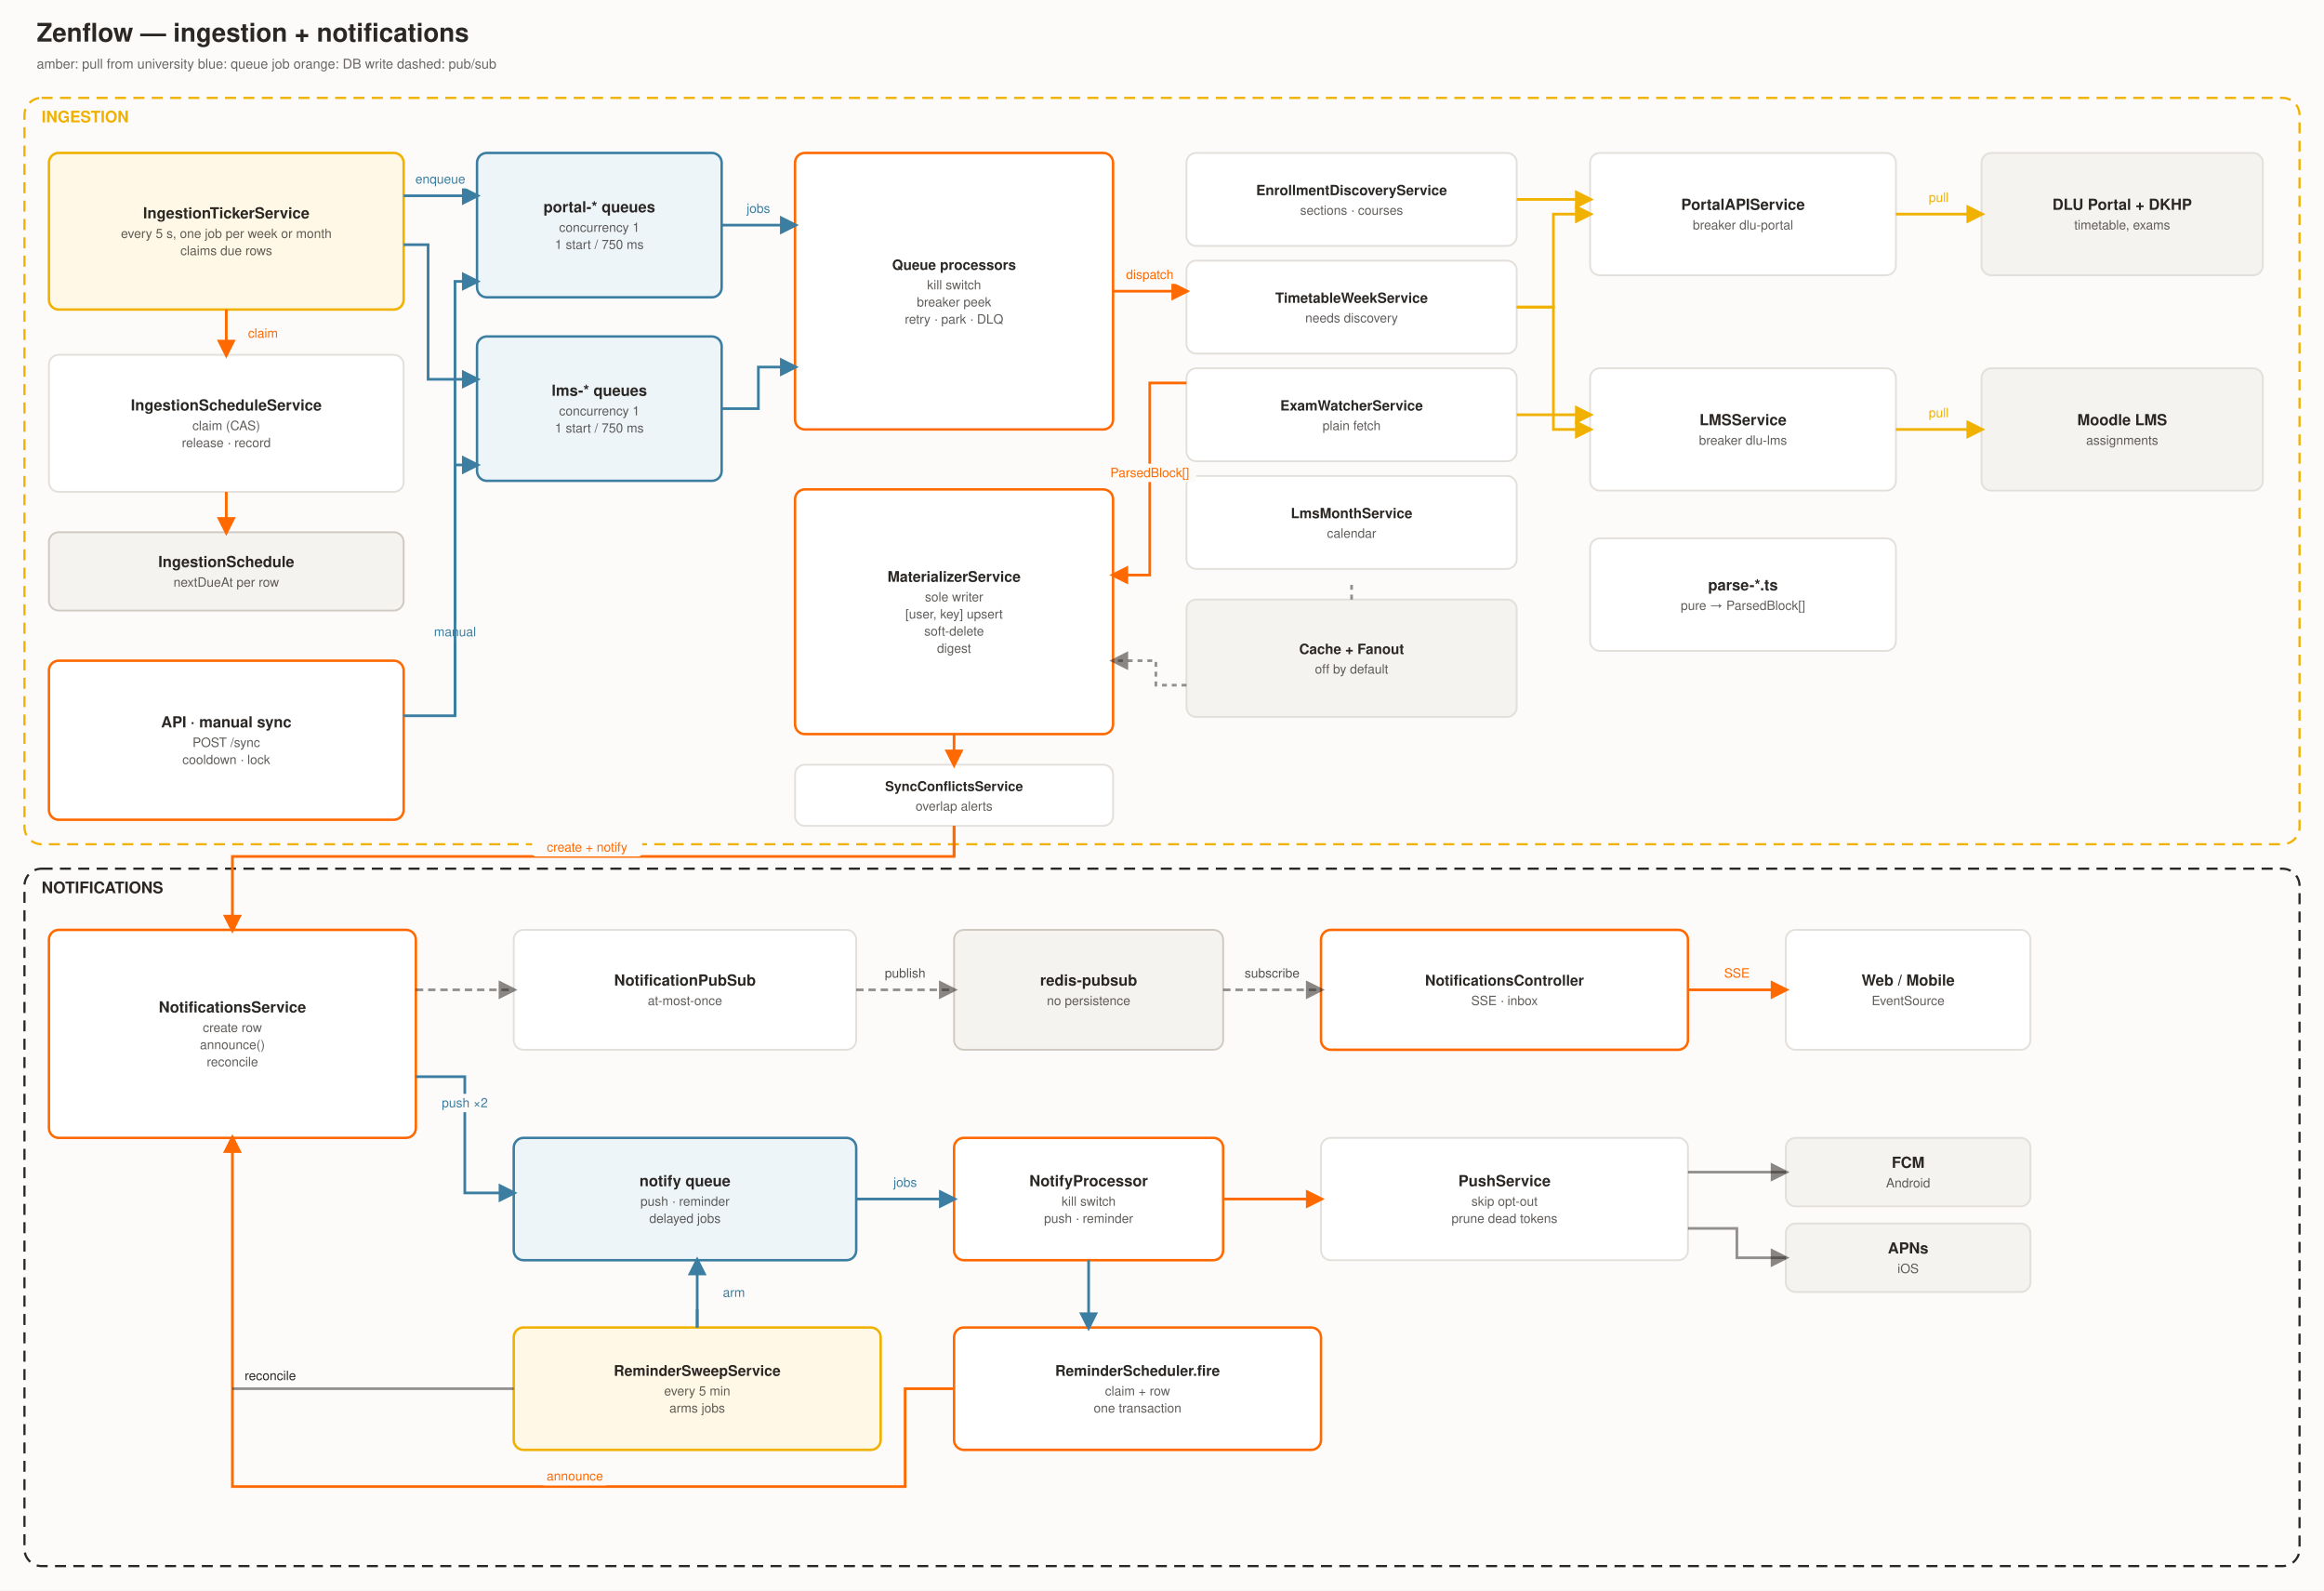
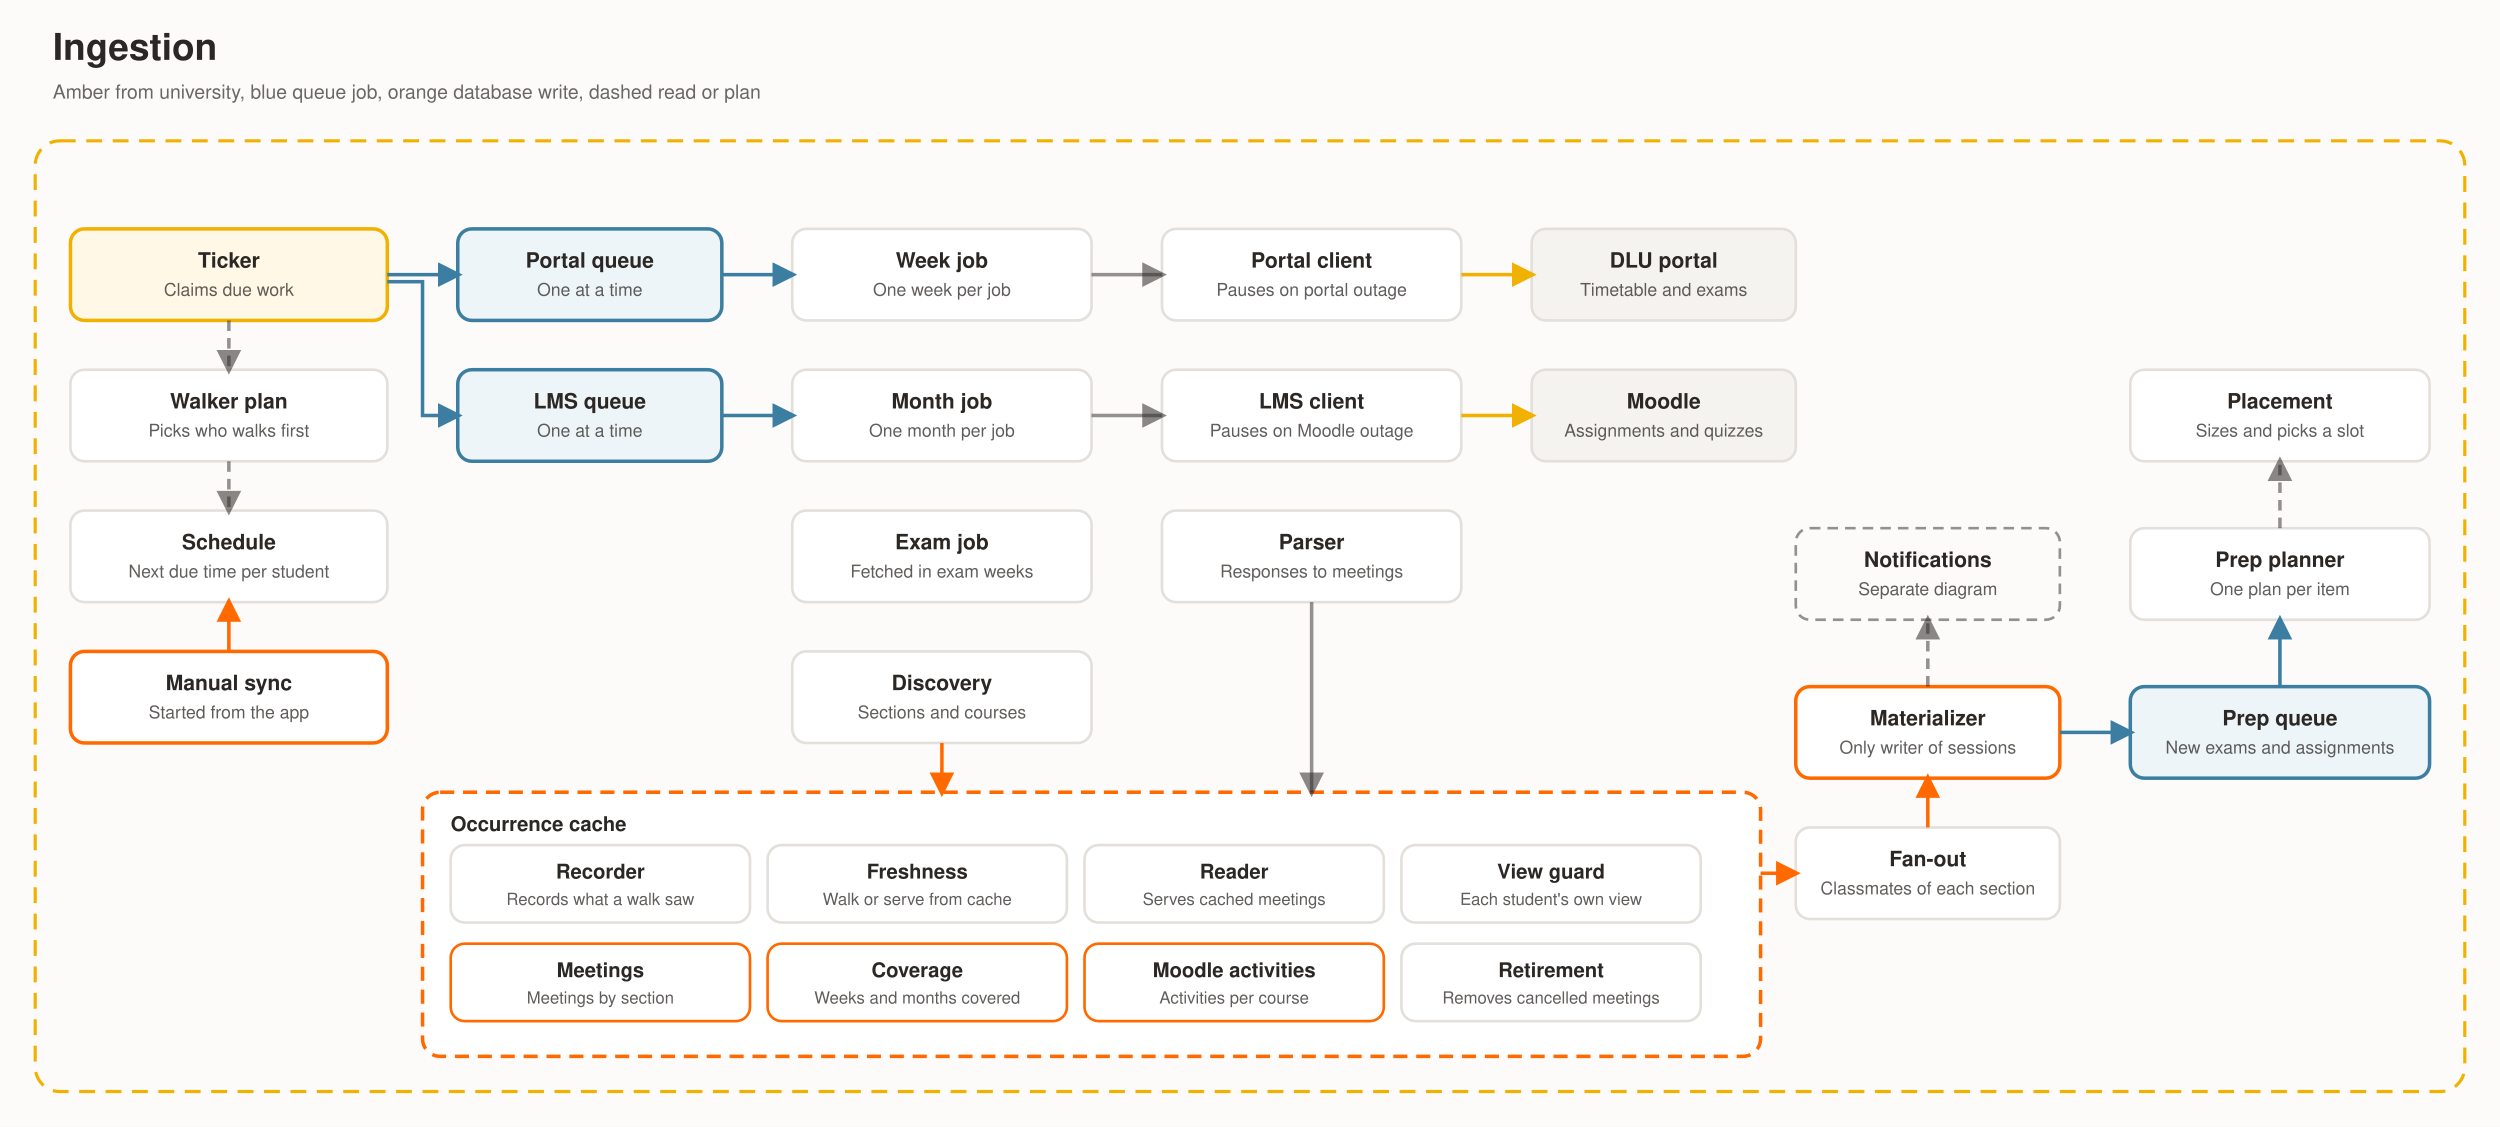
- <svg xmlns="http://www.w3.org/2000/svg" viewBox="0 0 1900 1300" font-family="Helvetica, Arial, sans-serif" role="img" aria-label="Zenflow ingestion and notifications component diagram: rolling ticker, fetch queues, fetch workers, watchers, materializer, notification rows, SSE pub/sub and push delivery">
+ <svg xmlns="http://www.w3.org/2000/svg" viewBox="0 0 1420 640" font-family="Helvetica, Arial, sans-serif" role="img" aria-label="Ingestion component diagram">
  <defs>
    <marker id="aO" viewBox="0 0 10 10" refX="8" refY="5" markerWidth="7" markerHeight="7" orient="auto-start-reverse">
      <path d="M0,0 L10,5 L0,10 z" fill="#FF6900" />
    </marker>
    <marker id="aA" viewBox="0 0 10 10" refX="8" refY="5" markerWidth="7" markerHeight="7" orient="auto-start-reverse">
      <path d="M0,0 L10,5 L0,10 z" fill="#F0B100" />
    </marker>
    <marker id="aB" viewBox="0 0 10 10" refX="8" refY="5" markerWidth="7" markerHeight="7" orient="auto-start-reverse">
      <path d="M0,0 L10,5 L0,10 z" fill="#3B7EA1" />
    </marker>
    <marker id="aN" viewBox="0 0 10 10" refX="8" refY="5" markerWidth="7" markerHeight="7" orient="auto-start-reverse">
      <path d="M0,0 L10,5 L0,10 z" fill="#2B2724" fill-opacity="0.55" />
    </marker>
-     <marker id="aR" viewBox="0 0 10 10" refX="8" refY="5" markerWidth="7" markerHeight="7" orient="auto-start-reverse">
-       <path d="M0,0 L10,5 L0,10 z" fill="#C2410C" />
-     </marker>
  </defs>
-   <rect width="1900" height="1300" fill="#FCFBFA" />
-   <text x="30" y="34" text-anchor="start" font-size="21" font-weight="700" fill="#2B2724">Zenflow — ingestion + notifications</text>
-   <text x="30" y="56" text-anchor="start" font-size="11" font-weight="400" fill="#2B2724" opacity="0.7">amber: pull from university   blue: queue job   orange: DB write   dashed: pub/sub</text>
-   <rect x="20" y="80" width="1860" height="610" rx="14" fill="none" stroke="#F0B100" stroke-width="1.8" stroke-dasharray="9 6" />
-   <rect x="28" y="87" width="78.6" height="18" fill="#FCFBFA" />
-   <text x="34" y="100" text-anchor="start" font-size="13" font-weight="700" fill="#F0B100">INGESTION</text>
-   <rect x="40" y="125" width="290" height="128" rx="8" fill="#FFF8E6" stroke="#F0B100" stroke-width="2" />
-   <text x="185" y="178.5" text-anchor="middle" font-size="12.5" font-weight="700" fill="#2B2724">IngestionTickerService</text>
-   <text x="185" y="194.5" text-anchor="middle" font-size="10.5" font-weight="400" fill="#2B2724" opacity="0.75">every 5 s, one job per week or month</text>
-   <text x="185" y="208.5" text-anchor="middle" font-size="10.5" font-weight="400" fill="#2B2724" opacity="0.75">claims due rows</text>
-   <rect x="40" y="290" width="290" height="112" rx="8" fill="#FFFFFF" stroke="#E3DFDA" stroke-width="1.5" />
-   <text x="185" y="335.5" text-anchor="middle" font-size="12.5" font-weight="700" fill="#2B2724">IngestionScheduleService</text>
-   <text x="185" y="351.5" text-anchor="middle" font-size="10.5" font-weight="400" fill="#2B2724" opacity="0.75">claim (CAS)</text>
-   <text x="185" y="365.5" text-anchor="middle" font-size="10.5" font-weight="400" fill="#2B2724" opacity="0.75">release · record</text>
-   <rect x="40" y="435" width="290" height="64" rx="8" fill="#F5F3F0" stroke="#CFC9C2" stroke-width="1.5" />
-   <text x="185" y="463.5" text-anchor="middle" font-size="12.5" font-weight="700" fill="#2B2724">IngestionSchedule</text>
-   <text x="185" y="479.5" text-anchor="middle" font-size="10.5" font-weight="400" fill="#2B2724" opacity="0.75">nextDueAt per row</text>
-   <rect x="40" y="540" width="290" height="130" rx="8" fill="#FFFFFF" stroke="#FF6900" stroke-width="2" />
-   <text x="185" y="594.5" text-anchor="middle" font-size="12.5" font-weight="700" fill="#2B2724">API · manual sync</text>
-   <text x="185" y="610.5" text-anchor="middle" font-size="10.5" font-weight="400" fill="#2B2724" opacity="0.75">POST /sync</text>
-   <text x="185" y="624.5" text-anchor="middle" font-size="10.5" font-weight="400" fill="#2B2724" opacity="0.75">cooldown · lock</text>
-   <path d="M185,253 L185,290" fill="none" stroke="#FF6900" stroke-width="2.2" marker-end="url(#aO)" />
-   <rect x="194" y="265" width="42" height="15" rx="3" fill="#FCFBFA" />
-   <text x="215" y="276" text-anchor="middle" font-size="10.5" font-weight="400" fill="#FF6900">claim</text>
-   <path d="M185,402 L185,435" fill="none" stroke="#FF6900" stroke-width="2.2" marker-end="url(#aO)" />
-   <rect x="390" y="125" width="200" height="118" rx="8" fill="#EEF5F9" stroke="#3B7EA1" stroke-width="2" />
-   <text x="490" y="173.5" text-anchor="middle" font-size="12.5" font-weight="700" fill="#2B2724">portal-* queues</text>
-   <text x="490" y="189.5" text-anchor="middle" font-size="10.5" font-weight="400" fill="#2B2724" opacity="0.75">concurrency 1</text>
-   <text x="490" y="203.5" text-anchor="middle" font-size="10.5" font-weight="400" fill="#2B2724" opacity="0.75">1 start / 750 ms</text>
-   <rect x="390" y="275" width="200" height="118" rx="8" fill="#EEF5F9" stroke="#3B7EA1" stroke-width="2" />
-   <text x="490" y="323.5" text-anchor="middle" font-size="12.5" font-weight="700" fill="#2B2724">lms-* queues</text>
-   <text x="490" y="339.5" text-anchor="middle" font-size="10.5" font-weight="400" fill="#2B2724" opacity="0.75">concurrency 1</text>
-   <text x="490" y="353.5" text-anchor="middle" font-size="10.5" font-weight="400" fill="#2B2724" opacity="0.75">1 start / 750 ms</text>
-   <path d="M330,160 L390,160" fill="none" stroke="#3B7EA1" stroke-width="2.2" marker-end="url(#aB)" />
-   <rect x="334" y="139" width="52" height="15" rx="3" fill="#FCFBFA" />
-   <text x="360" y="150" text-anchor="middle" font-size="10.5" font-weight="400" fill="#3B7EA1">enqueue</text>
-   <path d="M330,200 L350,200 L350,310 L390,310" fill="none" stroke="#3B7EA1" stroke-width="2.2" marker-end="url(#aB)" />
-   <path d="M330,585 L372,585 L372,230 L390,230" fill="none" stroke="#3B7EA1" stroke-width="2.2" marker-end="url(#aB)" />
-   <rect x="347" y="509" width="50" height="15" rx="3" fill="#FCFBFA" />
-   <text x="372" y="520" text-anchor="middle" font-size="10.5" font-weight="400" fill="#3B7EA1">manual</text>
-   <path d="M372,585 L372,380 L390,380" fill="none" stroke="#3B7EA1" stroke-width="2.2" marker-end="url(#aB)" />
-   <rect x="650" y="125" width="260" height="226" rx="8" fill="#FFFFFF" stroke="#FF6900" stroke-width="2" />
-   <text x="780" y="220.5" text-anchor="middle" font-size="11.5" font-weight="700" fill="#2B2724">Queue processors</text>
-   <text x="780" y="236.5" text-anchor="middle" font-size="10.5" font-weight="400" fill="#2B2724" opacity="0.75">kill switch</text>
-   <text x="780" y="250.5" text-anchor="middle" font-size="10.5" font-weight="400" fill="#2B2724" opacity="0.75">breaker peek</text>
-   <text x="780" y="264.5" text-anchor="middle" font-size="10.5" font-weight="400" fill="#2B2724" opacity="0.75">retry · park · DLQ</text>
-   <path d="M590,184 L650,184" fill="none" stroke="#3B7EA1" stroke-width="2.2" marker-end="url(#aB)" />
-   <rect x="602" y="163" width="36" height="15" rx="3" fill="#FCFBFA" />
-   <text x="620" y="174" text-anchor="middle" font-size="10.5" font-weight="400" fill="#3B7EA1">jobs</text>
-   <path d="M590,334 L620,334 L620,300 L650,300" fill="none" stroke="#3B7EA1" stroke-width="2.2" marker-end="url(#aB)" />
-   <rect x="970" y="125" width="270" height="76" rx="8" fill="#FFFFFF" stroke="#E3DFDA" stroke-width="1.5" />
-   <text x="1105" y="159.5" text-anchor="middle" font-size="11.5" font-weight="700" fill="#2B2724">EnrollmentDiscoveryService</text>
-   <text x="1105" y="175.5" text-anchor="middle" font-size="10.5" font-weight="400" fill="#2B2724" opacity="0.75">sections · courses</text>
-   <rect x="970" y="213" width="270" height="76" rx="8" fill="#FFFFFF" stroke="#E3DFDA" stroke-width="1.5" />
-   <text x="1105" y="247.5" text-anchor="middle" font-size="11.5" font-weight="700" fill="#2B2724">TimetableWeekService</text>
-   <text x="1105" y="263.5" text-anchor="middle" font-size="10.5" font-weight="400" fill="#2B2724" opacity="0.75">needs discovery</text>
-   <rect x="970" y="301" width="270" height="76" rx="8" fill="#FFFFFF" stroke="#E3DFDA" stroke-width="1.5" />
-   <text x="1105" y="335.5" text-anchor="middle" font-size="11.5" font-weight="700" fill="#2B2724">ExamWatcherService</text>
-   <text x="1105" y="351.5" text-anchor="middle" font-size="10.5" font-weight="400" fill="#2B2724" opacity="0.75">plain fetch</text>
-   <rect x="970" y="389" width="270" height="76" rx="8" fill="#FFFFFF" stroke="#E3DFDA" stroke-width="1.5" />
-   <text x="1105" y="423.5" text-anchor="middle" font-size="11.5" font-weight="700" fill="#2B2724">LmsMonthService</text>
-   <text x="1105" y="439.5" text-anchor="middle" font-size="10.5" font-weight="400" fill="#2B2724" opacity="0.75">calendar</text>
-   <path d="M910,238 L970,238" fill="none" stroke="#FF6900" stroke-width="2.2" marker-end="url(#aO)" />
-   <rect x="913" y="217" width="54" height="15" rx="3" fill="#FCFBFA" />
-   <text x="940" y="228" text-anchor="middle" font-size="10.5" font-weight="400" fill="#FF6900">dispatch</text>
-   <rect x="1300" y="125" width="250" height="100" rx="8" fill="#FFFFFF" stroke="#E3DFDA" stroke-width="1.5" />
-   <text x="1425" y="171.5" text-anchor="middle" font-size="12.5" font-weight="700" fill="#2B2724">PortalAPIService</text>
-   <text x="1425" y="187.5" text-anchor="middle" font-size="10.5" font-weight="400" fill="#2B2724" opacity="0.75">breaker dlu-portal</text>
-   <rect x="1300" y="301" width="250" height="100" rx="8" fill="#FFFFFF" stroke="#E3DFDA" stroke-width="1.5" />
-   <text x="1425" y="347.5" text-anchor="middle" font-size="12.5" font-weight="700" fill="#2B2724">LMSService</text>
-   <text x="1425" y="363.5" text-anchor="middle" font-size="10.5" font-weight="400" fill="#2B2724" opacity="0.75">breaker dlu-lms</text>
-   <path d="M1240,163 L1300,163" fill="none" stroke="#F0B100" stroke-width="2.2" marker-end="url(#aA)" />
-   <path d="M1240,339 L1300,339" fill="none" stroke="#F0B100" stroke-width="2.2" marker-end="url(#aA)" />
-   <path d="M1240,251 L1270,251 L1270,175 L1300,175" fill="none" stroke="#F0B100" stroke-width="2.2" marker-end="url(#aA)" />
-   <path d="M1240,251 L1270,251 L1270,351 L1300,351" fill="none" stroke="#F0B100" stroke-width="2.2" marker-end="url(#aA)" />
-   <rect x="1620" y="125" width="230" height="100" rx="8" fill="#F5F3F0" stroke="#E3DFDA" stroke-width="1.5" />
-   <text x="1735" y="171.5" text-anchor="middle" font-size="12.5" font-weight="700" fill="#2B2724">DLU Portal + DKHP</text>
-   <text x="1735" y="187.5" text-anchor="middle" font-size="10.5" font-weight="400" fill="#2B2724" opacity="0.75">timetable, exams</text>
-   <rect x="1620" y="301" width="230" height="100" rx="8" fill="#F5F3F0" stroke="#E3DFDA" stroke-width="1.5" />
-   <text x="1735" y="347.5" text-anchor="middle" font-size="12.5" font-weight="700" fill="#2B2724">Moodle LMS</text>
-   <text x="1735" y="363.5" text-anchor="middle" font-size="10.5" font-weight="400" fill="#2B2724" opacity="0.75">assignments</text>
-   <path d="M1550,175 L1620,175" fill="none" stroke="#F0B100" stroke-width="2.2" marker-end="url(#aA)" />
-   <rect x="1567" y="154" width="36" height="15" rx="3" fill="#FCFBFA" />
-   <text x="1585" y="165" text-anchor="middle" font-size="10.5" font-weight="400" fill="#F0B100">pull</text>
-   <path d="M1550,351 L1620,351" fill="none" stroke="#F0B100" stroke-width="2.2" marker-end="url(#aA)" />
-   <rect x="1567" y="330" width="36" height="15" rx="3" fill="#FCFBFA" />
-   <text x="1585" y="341" text-anchor="middle" font-size="10.5" font-weight="400" fill="#F0B100">pull</text>
-   <rect x="1300" y="440" width="250" height="92" rx="8" fill="#FFFFFF" stroke="#E3DFDA" stroke-width="1.5" />
-   <text x="1425" y="482.5" text-anchor="middle" font-size="12.5" font-weight="700" fill="#2B2724">parse-*.ts</text>
-   <text x="1425" y="498.5" text-anchor="middle" font-size="10.5" font-weight="400" fill="#2B2724" opacity="0.75">pure → ParsedBlock[]</text>
-   <rect x="970" y="490" width="270" height="96" rx="8" fill="#F5F3F0" stroke="#E3DFDA" stroke-width="1.5" />
-   <text x="1105" y="534.5" text-anchor="middle" font-size="11.5" font-weight="700" fill="#2B2724">Cache + Fanout</text>
-   <text x="1105" y="550.5" text-anchor="middle" font-size="10.5" font-weight="400" fill="#2B2724" opacity="0.75">off by default</text>
-   <path d="M1105,490 L1105,477" fill="none" stroke="#2B2724" stroke-width="2.2" stroke-opacity=".5" stroke-dasharray="4 4" />
-   <rect x="650" y="400" width="260" height="200" rx="8" fill="#FFFFFF" stroke="#FF6900" stroke-width="2" />
-   <text x="780" y="475.5" text-anchor="middle" font-size="12" font-weight="700" fill="#2B2724">MaterializerService</text>
-   <text x="780" y="491.5" text-anchor="middle" font-size="10.5" font-weight="400" fill="#2B2724" opacity="0.75">sole writer</text>
-   <text x="780" y="505.5" text-anchor="middle" font-size="10.5" font-weight="400" fill="#2B2724" opacity="0.75">[user, key] upsert</text>
-   <text x="780" y="519.5" text-anchor="middle" font-size="10.5" font-weight="400" fill="#2B2724" opacity="0.75">soft-delete</text>
-   <text x="780" y="533.5" text-anchor="middle" font-size="10.5" font-weight="400" fill="#2B2724" opacity="0.75">digest</text>
-   <path d="M970,313 L940,313 L940,470 L910,470" fill="none" stroke="#FF6900" stroke-width="2.2" marker-end="url(#aO)" />
-   <rect x="902" y="379" width="76" height="15" rx="3" fill="#FCFBFA" />
-   <text x="940" y="390" text-anchor="middle" font-size="10.5" font-weight="400" fill="#FF6900">ParsedBlock[]</text>
-   <path d="M970,560 L945,560 L945,540 L910,540" fill="none" stroke="#2B2724" stroke-width="2.2" stroke-opacity=".5" stroke-dasharray="4 4" marker-end="url(#aN)" />
-   <rect x="650" y="625" width="260" height="50" rx="8" fill="#FFFFFF" stroke="#E3DFDA" stroke-width="1.5" />
-   <text x="780" y="646.5" text-anchor="middle" font-size="11" font-weight="700" fill="#2B2724">SyncConflictsService</text>
-   <text x="780" y="662.5" text-anchor="middle" font-size="10.5" font-weight="400" fill="#2B2724" opacity="0.75">overlap alerts</text>
-   <path d="M780,600 L780,625" fill="none" stroke="#FF6900" stroke-width="2.2" marker-end="url(#aO)" />
-   <rect x="20" y="710" width="1860" height="570" rx="14" fill="none" stroke="#2B2724" stroke-width="1.8" stroke-dasharray="9 6" />
-   <rect x="28" y="717" width="108.2" height="18" fill="#FCFBFA" />
-   <text x="34" y="730" text-anchor="start" font-size="13" font-weight="700" fill="#2B2724">NOTIFICATIONS</text>
-   <rect x="40" y="760" width="300" height="170" rx="8" fill="#FFFFFF" stroke="#FF6900" stroke-width="2" />
-   <text x="190" y="827.5" text-anchor="middle" font-size="12.5" font-weight="700" fill="#2B2724">NotificationsService</text>
-   <text x="190" y="843.5" text-anchor="middle" font-size="10.5" font-weight="400" fill="#2B2724" opacity="0.75">create row</text>
-   <text x="190" y="857.5" text-anchor="middle" font-size="10.5" font-weight="400" fill="#2B2724" opacity="0.75">announce()</text>
-   <text x="190" y="871.5" text-anchor="middle" font-size="10.5" font-weight="400" fill="#2B2724" opacity="0.75">reconcile</text>
-   <path d="M780,675 L780,700 L190,700 L190,760" fill="none" stroke="#FF6900" stroke-width="2.2" marker-end="url(#aO)" />
-   <rect x="435" y="685" width="90" height="15" rx="3" fill="#FCFBFA" />
-   <text x="480" y="696" text-anchor="middle" font-size="10.5" font-weight="400" fill="#FF6900">create + notify</text>
-   <path d="M780,675 L780,700" fill="none" stroke="#FF6900" stroke-width="2.2" />
-   <rect x="420" y="760" width="280" height="98" rx="8" fill="#FFFFFF" stroke="#E3DFDA" stroke-width="1.5" />
-   <text x="560" y="805.5" text-anchor="middle" font-size="12.5" font-weight="700" fill="#2B2724">NotificationPubSub</text>
-   <text x="560" y="821.5" text-anchor="middle" font-size="10.5" font-weight="400" fill="#2B2724" opacity="0.75">at-most-once</text>
-   <rect x="780" y="760" width="220" height="98" rx="8" fill="#F5F3F0" stroke="#CFC9C2" stroke-width="1.5" />
-   <text x="890" y="805.5" text-anchor="middle" font-size="12.5" font-weight="700" fill="#2B2724">redis-pubsub</text>
-   <text x="890" y="821.5" text-anchor="middle" font-size="10.5" font-weight="400" fill="#2B2724" opacity="0.75">no persistence</text>
-   <rect x="1080" y="760" width="300" height="98" rx="8" fill="#FFFFFF" stroke="#FF6900" stroke-width="2" />
-   <text x="1230" y="805.5" text-anchor="middle" font-size="12" font-weight="700" fill="#2B2724">NotificationsController</text>
-   <text x="1230" y="821.5" text-anchor="middle" font-size="10.5" font-weight="400" fill="#2B2724" opacity="0.75">SSE · inbox</text>
-   <rect x="1460" y="760" width="200" height="98" rx="8" fill="#FFFFFF" stroke="#E3DFDA" stroke-width="1.5" />
-   <text x="1560" y="805.5" text-anchor="middle" font-size="12.5" font-weight="700" fill="#2B2724">Web / Mobile</text>
-   <text x="1560" y="821.5" text-anchor="middle" font-size="10.5" font-weight="400" fill="#2B2724" opacity="0.75">EventSource</text>
-   <path d="M340,809 L420,809" fill="none" stroke="#2B2724" stroke-width="2.2" stroke-opacity=".5" stroke-dasharray="6 4" marker-end="url(#aN)" />
-   <path d="M700,809 L780,809" fill="none" stroke="#2B2724" stroke-width="2.2" stroke-opacity=".5" stroke-dasharray="6 4" marker-end="url(#aN)" />
-   <rect x="716" y="788" width="48" height="15" rx="3" fill="#FCFBFA" />
-   <text x="740" y="799" text-anchor="middle" font-size="10.5" font-weight="400" fill="#2B2724" opacity="0.8">publish</text>
-   <path d="M1000,809 L1080,809" fill="none" stroke="#2B2724" stroke-width="2.2" stroke-opacity=".5" stroke-dasharray="6 4" marker-end="url(#aN)" />
-   <rect x="1012" y="788" width="56" height="15" rx="3" fill="#FCFBFA" />
-   <text x="1040" y="799" text-anchor="middle" font-size="10.5" font-weight="400" fill="#2B2724" opacity="0.8">subscribe</text>
-   <path d="M1380,809 L1460,809" fill="none" stroke="#FF6900" stroke-width="2.2" marker-end="url(#aO)" />
-   <rect x="1405" y="788" width="30" height="15" rx="3" fill="#FCFBFA" />
-   <text x="1420" y="799" text-anchor="middle" font-size="10.5" font-weight="400" fill="#FF6900">SSE</text>
-   <rect x="420" y="930" width="280" height="100" rx="8" fill="#EEF5F9" stroke="#3B7EA1" stroke-width="2" />
-   <text x="560" y="969.5" text-anchor="middle" font-size="12.5" font-weight="700" fill="#2B2724">notify queue</text>
-   <text x="560" y="985.5" text-anchor="middle" font-size="10.5" font-weight="400" fill="#2B2724" opacity="0.75">push · reminder</text>
-   <text x="560" y="999.5" text-anchor="middle" font-size="10.5" font-weight="400" fill="#2B2724" opacity="0.75">delayed jobs</text>
-   <path d="M340,880 L380,880 L380,975 L420,975" fill="none" stroke="#3B7EA1" stroke-width="2.2" marker-end="url(#aB)" />
-   <rect x="355" y="894" width="50" height="15" rx="3" fill="#FCFBFA" />
-   <text x="380" y="905" text-anchor="middle" font-size="10.5" font-weight="400" fill="#3B7EA1">push ×2</text>
-   <rect x="780" y="930" width="220" height="100" rx="8" fill="#FFFFFF" stroke="#FF6900" stroke-width="2" />
-   <text x="890" y="969.5" text-anchor="middle" font-size="12.5" font-weight="700" fill="#2B2724">NotifyProcessor</text>
-   <text x="890" y="985.5" text-anchor="middle" font-size="10.5" font-weight="400" fill="#2B2724" opacity="0.75">kill switch</text>
-   <text x="890" y="999.5" text-anchor="middle" font-size="10.5" font-weight="400" fill="#2B2724" opacity="0.75">push · reminder</text>
-   <path d="M700,980 L780,980" fill="none" stroke="#3B7EA1" stroke-width="2.2" marker-end="url(#aB)" />
-   <rect x="722" y="959" width="36" height="15" rx="3" fill="#FCFBFA" />
-   <text x="740" y="970" text-anchor="middle" font-size="10.5" font-weight="400" fill="#3B7EA1">jobs</text>
-   <rect x="1080" y="930" width="300" height="100" rx="8" fill="#FFFFFF" stroke="#E3DFDA" stroke-width="1.5" />
-   <text x="1230" y="969.5" text-anchor="middle" font-size="12.5" font-weight="700" fill="#2B2724">PushService</text>
-   <text x="1230" y="985.5" text-anchor="middle" font-size="10.5" font-weight="400" fill="#2B2724" opacity="0.75">skip opt-out</text>
-   <text x="1230" y="999.5" text-anchor="middle" font-size="10.5" font-weight="400" fill="#2B2724" opacity="0.75">prune dead tokens</text>
-   <path d="M1000,980 L1080,980" fill="none" stroke="#FF6900" stroke-width="2.2" marker-end="url(#aO)" />
-   <rect x="1460" y="930" width="200" height="56" rx="8" fill="#F5F3F0" stroke="#E3DFDA" stroke-width="1.5" />
-   <text x="1560" y="954.5" text-anchor="middle" font-size="12.5" font-weight="700" fill="#2B2724">FCM</text>
-   <text x="1560" y="970.5" text-anchor="middle" font-size="10.5" font-weight="400" fill="#2B2724" opacity="0.75">Android</text>
-   <rect x="1460" y="1000" width="200" height="56" rx="8" fill="#F5F3F0" stroke="#E3DFDA" stroke-width="1.5" />
-   <text x="1560" y="1024.5" text-anchor="middle" font-size="12.5" font-weight="700" fill="#2B2724">APNs</text>
-   <text x="1560" y="1040.5" text-anchor="middle" font-size="10.5" font-weight="400" fill="#2B2724" opacity="0.75">iOS</text>
-   <path d="M1380,958 L1420,958 L1420,958 L1460,958" fill="none" stroke="#2B2724" stroke-width="2.2" stroke-opacity=".5" marker-end="url(#aN)" />
-   <path d="M1380,1004 L1420,1004 L1420,1028 L1460,1028" fill="none" stroke="#2B2724" stroke-width="2.2" stroke-opacity=".5" marker-end="url(#aN)" />
-   <rect x="780" y="1085" width="300" height="100" rx="8" fill="#FFFFFF" stroke="#FF6900" stroke-width="2" />
-   <text x="930" y="1124.5" text-anchor="middle" font-size="12" font-weight="700" fill="#2B2724">ReminderScheduler.fire</text>
-   <text x="930" y="1140.5" text-anchor="middle" font-size="10.5" font-weight="400" fill="#2B2724" opacity="0.75">claim + row</text>
-   <text x="930" y="1154.5" text-anchor="middle" font-size="10.5" font-weight="400" fill="#2B2724" opacity="0.75">one transaction</text>
-   <path d="M890,1030 L890,1085" fill="none" stroke="#3B7EA1" stroke-width="2.2" marker-end="url(#aB)" />
-   <rect x="420" y="1085" width="300" height="100" rx="8" fill="#FFF8E6" stroke="#F0B100" stroke-width="2" />
-   <text x="570" y="1124.5" text-anchor="middle" font-size="12" font-weight="700" fill="#2B2724">ReminderSweepService</text>
-   <text x="570" y="1140.5" text-anchor="middle" font-size="10.5" font-weight="400" fill="#2B2724" opacity="0.75">every 5 min</text>
-   <text x="570" y="1154.5" text-anchor="middle" font-size="10.5" font-weight="400" fill="#2B2724" opacity="0.75">arms jobs</text>
-   <path d="M570,1085 L570,1030" fill="none" stroke="#3B7EA1" stroke-width="2.2" marker-end="url(#aB)" />
-   <rect x="582" y="1049" width="36" height="15" rx="3" fill="#FCFBFA" />
-   <text x="600" y="1060" text-anchor="middle" font-size="10.5" font-weight="400" fill="#3B7EA1">arm</text>
-   <path d="M780,1135 L740,1135 L740,1215 L190,1215 L190,930" fill="none" stroke="#FF6900" stroke-width="2.2" marker-end="url(#aO)" />
-   <rect x="442" y="1199" width="56" height="15" rx="3" fill="#FCFBFA" />
-   <text x="470" y="1210" text-anchor="middle" font-size="10.5" font-weight="400" fill="#FF6900">announce</text>
-   <path d="M420,1135 L190,1135" fill="none" stroke="#2B2724" stroke-width="2.2" stroke-opacity=".5" />
-   <text x="200" y="1128" text-anchor="start" font-size="10.5" font-weight="400" fill="#2B2724">reconcile</text>
-   <path d="M570,1085 L570,1070" fill="none" stroke="#3B7EA1" stroke-width="2.2" />
+   <rect width="1420" height="640" fill="#FCFBFA" />
+   <text x="30" y="34" font-size="21" font-weight="700" fill="#2B2724">Ingestion</text>
+   <text x="30" y="56" font-size="11" fill="#2B2724" opacity="0.7">Amber from university, blue queue job, orange database write, dashed read or plan</text>
+   <rect x="20" y="80" width="1380" height="540" rx="14" fill="none" stroke="#F0B100" stroke-width="1.8" stroke-dasharray="9 6" />
+   <rect x="40" y="130" width="180" height="52" rx="8" fill="#FFF8E6" stroke="#F0B100" stroke-width="2" />
+   <text x="130" y="152" text-anchor="middle" font-size="12" font-weight="700" fill="#2B2724">Ticker</text>
+   <text x="130" y="168" text-anchor="middle" font-size="10" fill="#2B2724" opacity="0.75">Claims due work</text>
+   <rect x="40" y="210" width="180" height="52" rx="8" fill="#FFFFFF" stroke="#E3DFDA" stroke-width="1.5" />
+   <text x="130" y="232" text-anchor="middle" font-size="12" font-weight="700" fill="#2B2724">Walker plan</text>
+   <text x="130" y="248" text-anchor="middle" font-size="10" fill="#2B2724" opacity="0.75">Picks who walks first</text>
+   <rect x="40" y="290" width="180" height="52" rx="8" fill="#FFFFFF" stroke="#E3DFDA" stroke-width="1.5" />
+   <text x="130" y="312" text-anchor="middle" font-size="12" font-weight="700" fill="#2B2724">Schedule</text>
+   <text x="130" y="328" text-anchor="middle" font-size="10" fill="#2B2724" opacity="0.75">Next due time per student</text>
+   <rect x="40" y="370" width="180" height="52" rx="8" fill="#FFFFFF" stroke="#FF6900" stroke-width="2" />
+   <text x="130" y="392" text-anchor="middle" font-size="12" font-weight="700" fill="#2B2724">Manual sync</text>
+   <text x="130" y="408" text-anchor="middle" font-size="10" fill="#2B2724" opacity="0.75">Started from the app</text>
+   <path d="M130,182 L130,210" fill="none" stroke="#2B2724" stroke-width="2" stroke-opacity=".5" stroke-dasharray="6 4" marker-end="url(#aN)" />
+   <path d="M130,262 L130,290" fill="none" stroke="#2B2724" stroke-width="2" stroke-opacity=".5" stroke-dasharray="6 4" marker-end="url(#aN)" />
+   <path d="M130,370 L130,342" fill="none" stroke="#FF6900" stroke-width="2" marker-end="url(#aO)" />
+   <rect x="260" y="130" width="150" height="52" rx="8" fill="#EEF5F9" stroke="#3B7EA1" stroke-width="2" />
+   <text x="335" y="152" text-anchor="middle" font-size="12" font-weight="700" fill="#2B2724">Portal queue</text>
+   <text x="335" y="168" text-anchor="middle" font-size="10" fill="#2B2724" opacity="0.75">One at a time</text>
+   <rect x="260" y="210" width="150" height="52" rx="8" fill="#EEF5F9" stroke="#3B7EA1" stroke-width="2" />
+   <text x="335" y="232" text-anchor="middle" font-size="12" font-weight="700" fill="#2B2724">LMS queue</text>
+   <text x="335" y="248" text-anchor="middle" font-size="10" fill="#2B2724" opacity="0.75">One at a time</text>
+   <path d="M220,160 L240,160 L240,236 L260,236" fill="none" stroke="#3B7EA1" stroke-width="2" marker-end="url(#aB)" />
+   <path d="M220,156 L260,156" fill="none" stroke="#3B7EA1" stroke-width="2" marker-end="url(#aB)" />
+   <rect x="450" y="130" width="170" height="52" rx="8" fill="#FFFFFF" stroke="#E3DFDA" stroke-width="1.5" />
+   <text x="535" y="152" text-anchor="middle" font-size="12" font-weight="700" fill="#2B2724">Week job</text>
+   <text x="535" y="168" text-anchor="middle" font-size="10" fill="#2B2724" opacity="0.75">One week per job</text>
+   <rect x="450" y="210" width="170" height="52" rx="8" fill="#FFFFFF" stroke="#E3DFDA" stroke-width="1.5" />
+   <text x="535" y="232" text-anchor="middle" font-size="12" font-weight="700" fill="#2B2724">Month job</text>
+   <text x="535" y="248" text-anchor="middle" font-size="10" fill="#2B2724" opacity="0.75">One month per job</text>
+   <rect x="450" y="290" width="170" height="52" rx="8" fill="#FFFFFF" stroke="#E3DFDA" stroke-width="1.5" />
+   <text x="535" y="312" text-anchor="middle" font-size="12" font-weight="700" fill="#2B2724">Exam job</text>
+   <text x="535" y="328" text-anchor="middle" font-size="10" fill="#2B2724" opacity="0.75">Fetched in exam weeks</text>
+   <rect x="450" y="370" width="170" height="52" rx="8" fill="#FFFFFF" stroke="#E3DFDA" stroke-width="1.5" />
+   <text x="535" y="392" text-anchor="middle" font-size="12" font-weight="700" fill="#2B2724">Discovery</text>
+   <text x="535" y="408" text-anchor="middle" font-size="10" fill="#2B2724" opacity="0.75">Sections and courses</text>
+   <path d="M410,156 L450,156" fill="none" stroke="#3B7EA1" stroke-width="2" marker-end="url(#aB)" />
+   <path d="M410,236 L450,236" fill="none" stroke="#3B7EA1" stroke-width="2" marker-end="url(#aB)" />
+   <rect x="660" y="130" width="170" height="52" rx="8" fill="#FFFFFF" stroke="#E3DFDA" stroke-width="1.5" />
+   <text x="745" y="152" text-anchor="middle" font-size="12" font-weight="700" fill="#2B2724">Portal client</text>
+   <text x="745" y="168" text-anchor="middle" font-size="10" fill="#2B2724" opacity="0.75">Pauses on portal outage</text>
+   <rect x="660" y="210" width="170" height="52" rx="8" fill="#FFFFFF" stroke="#E3DFDA" stroke-width="1.5" />
+   <text x="745" y="232" text-anchor="middle" font-size="12" font-weight="700" fill="#2B2724">LMS client</text>
+   <text x="745" y="248" text-anchor="middle" font-size="10" fill="#2B2724" opacity="0.75">Pauses on Moodle outage</text>
+   <rect x="660" y="290" width="170" height="52" rx="8" fill="#FFFFFF" stroke="#E3DFDA" stroke-width="1.5" />
+   <text x="745" y="312" text-anchor="middle" font-size="12" font-weight="700" fill="#2B2724">Parser</text>
+   <text x="745" y="328" text-anchor="middle" font-size="10" fill="#2B2724" opacity="0.75">Responses to meetings</text>
+   <path d="M620,156 L660,156" fill="none" stroke="#2B2724" stroke-width="2" stroke-opacity=".5" marker-end="url(#aN)" />
+   <path d="M620,236 L660,236" fill="none" stroke="#2B2724" stroke-width="2" stroke-opacity=".5" marker-end="url(#aN)" />
+   <rect x="870" y="130" width="150" height="52" rx="8" fill="#F5F3F0" stroke="#E3DFDA" stroke-width="1.5" />
+   <text x="945" y="152" text-anchor="middle" font-size="12" font-weight="700" fill="#2B2724">DLU portal</text>
+   <text x="945" y="168" text-anchor="middle" font-size="10" fill="#2B2724" opacity="0.75">Timetable and exams</text>
+   <rect x="870" y="210" width="150" height="52" rx="8" fill="#F5F3F0" stroke="#E3DFDA" stroke-width="1.5" />
+   <text x="945" y="232" text-anchor="middle" font-size="12" font-weight="700" fill="#2B2724">Moodle</text>
+   <text x="945" y="248" text-anchor="middle" font-size="10" fill="#2B2724" opacity="0.75">Assignments and quizzes</text>
+   <path d="M830,156 L870,156" fill="none" stroke="#F0B100" stroke-width="2" marker-end="url(#aA)" />
+   <path d="M830,236 L870,236" fill="none" stroke="#F0B100" stroke-width="2" marker-end="url(#aA)" />
+   <rect x="240" y="450" width="760" height="150" rx="10" fill="#FFFFFF" stroke="#FF6900" stroke-width="2" stroke-dasharray="8 5" />
+   <rect x="252" y="459" width="130" height="18" fill="#FFFFFF" />
+   <text x="256" y="472" font-size="11.5" font-weight="700" fill="#2B2724">Occurrence cache</text>
+   <rect x="256" y="480" width="170" height="44" rx="8" fill="#FFFFFF" stroke="#E3DFDA" stroke-width="1.5" />
+   <text x="341" y="499" text-anchor="middle" font-size="11.5" font-weight="700" fill="#2B2724">Recorder</text>
+   <text x="341" y="514" text-anchor="middle" font-size="9.5" fill="#2B2724" opacity="0.75">Records what a walk saw</text>
+   <rect x="436" y="480" width="170" height="44" rx="8" fill="#FFFFFF" stroke="#E3DFDA" stroke-width="1.5" />
+   <text x="521" y="499" text-anchor="middle" font-size="11.5" font-weight="700" fill="#2B2724">Freshness</text>
+   <text x="521" y="514" text-anchor="middle" font-size="9.5" fill="#2B2724" opacity="0.75">Walk or serve from cache</text>
+   <rect x="616" y="480" width="170" height="44" rx="8" fill="#FFFFFF" stroke="#E3DFDA" stroke-width="1.5" />
+   <text x="701" y="499" text-anchor="middle" font-size="11.5" font-weight="700" fill="#2B2724">Reader</text>
+   <text x="701" y="514" text-anchor="middle" font-size="9.5" fill="#2B2724" opacity="0.75">Serves cached meetings</text>
+   <rect x="796" y="480" width="170" height="44" rx="8" fill="#FFFFFF" stroke="#E3DFDA" stroke-width="1.5" />
+   <text x="881" y="499" text-anchor="middle" font-size="11.5" font-weight="700" fill="#2B2724">View guard</text>
+   <text x="881" y="514" text-anchor="middle" font-size="9.5" fill="#2B2724" opacity="0.75">Each student's own view</text>
+   <rect x="256" y="536" width="170" height="44" rx="8" fill="#FFFFFF" stroke="#FF6900" stroke-width="1.5" />
+   <text x="341" y="555" text-anchor="middle" font-size="11.5" font-weight="700" fill="#2B2724">Meetings</text>
+   <text x="341" y="570" text-anchor="middle" font-size="9.5" fill="#2B2724" opacity="0.75">Meetings by section</text>
+   <rect x="436" y="536" width="170" height="44" rx="8" fill="#FFFFFF" stroke="#FF6900" stroke-width="1.5" />
+   <text x="521" y="555" text-anchor="middle" font-size="11.5" font-weight="700" fill="#2B2724">Coverage</text>
+   <text x="521" y="570" text-anchor="middle" font-size="9.5" fill="#2B2724" opacity="0.75">Weeks and months covered</text>
+   <rect x="616" y="536" width="170" height="44" rx="8" fill="#FFFFFF" stroke="#FF6900" stroke-width="1.5" />
+   <text x="701" y="555" text-anchor="middle" font-size="11.5" font-weight="700" fill="#2B2724">Moodle activities</text>
+   <text x="701" y="570" text-anchor="middle" font-size="9.5" fill="#2B2724" opacity="0.75">Activities per course</text>
+   <rect x="796" y="536" width="170" height="44" rx="8" fill="#FFFFFF" stroke="#E3DFDA" stroke-width="1.5" />
+   <text x="881" y="555" text-anchor="middle" font-size="11.5" font-weight="700" fill="#2B2724">Retirement</text>
+   <text x="881" y="570" text-anchor="middle" font-size="9.5" fill="#2B2724" opacity="0.75">Removes cancelled meetings</text>
+   <path d="M745,342 L745,450" fill="none" stroke="#2B2724" stroke-width="2" stroke-opacity=".5" marker-end="url(#aN)" />
+   <path d="M535,422 L535,450" fill="none" stroke="#FF6900" stroke-width="2" marker-end="url(#aO)" />
+   <rect x="1020" y="470" width="150" height="52" rx="8" fill="#FFFFFF" stroke="#E3DFDA" stroke-width="1.5" />
+   <text x="1095" y="492" text-anchor="middle" font-size="12" font-weight="700" fill="#2B2724">Fan-out</text>
+   <text x="1095" y="508" text-anchor="middle" font-size="10" fill="#2B2724" opacity="0.75">Classmates of each section</text>
+   <rect x="1020" y="390" width="150" height="52" rx="8" fill="#FFFFFF" stroke="#FF6900" stroke-width="2" />
+   <text x="1095" y="412" text-anchor="middle" font-size="12" font-weight="700" fill="#2B2724">Materializer</text>
+   <text x="1095" y="428" text-anchor="middle" font-size="10" fill="#2B2724" opacity="0.75">Only writer of sessions</text>
+   <rect x="1020" y="300" width="150" height="52" rx="8" fill="#FCFBFA" stroke="#2B2724" stroke-opacity=".5" stroke-width="1.5" stroke-dasharray="6 4" />
+   <text x="1095" y="322" text-anchor="middle" font-size="12" font-weight="700" fill="#2B2724">Notifications</text>
+   <text x="1095" y="338" text-anchor="middle" font-size="10" fill="#2B2724" opacity="0.75">Separate diagram</text>
+   <path d="M1000,496 L1020,496" fill="none" stroke="#FF6900" stroke-width="2" marker-end="url(#aO)" />
+   <path d="M1095,470 L1095,442" fill="none" stroke="#FF6900" stroke-width="2" marker-end="url(#aO)" />
+   <path d="M1095,390 L1095,352" fill="none" stroke="#2B2724" stroke-width="2" stroke-opacity=".5" stroke-dasharray="6 4" marker-end="url(#aN)" />
+   <rect x="1210" y="390" width="170" height="52" rx="8" fill="#EEF5F9" stroke="#3B7EA1" stroke-width="2" />
+   <text x="1295" y="412" text-anchor="middle" font-size="12" font-weight="700" fill="#2B2724">Prep queue</text>
+   <text x="1295" y="428" text-anchor="middle" font-size="10" fill="#2B2724" opacity="0.75">New exams and assignments</text>
+   <rect x="1210" y="300" width="170" height="52" rx="8" fill="#FFFFFF" stroke="#E3DFDA" stroke-width="1.5" />
+   <text x="1295" y="322" text-anchor="middle" font-size="12" font-weight="700" fill="#2B2724">Prep planner</text>
+   <text x="1295" y="338" text-anchor="middle" font-size="10" fill="#2B2724" opacity="0.75">One plan per item</text>
+   <rect x="1210" y="210" width="170" height="52" rx="8" fill="#FFFFFF" stroke="#E3DFDA" stroke-width="1.5" />
+   <text x="1295" y="232" text-anchor="middle" font-size="12" font-weight="700" fill="#2B2724">Placement</text>
+   <text x="1295" y="248" text-anchor="middle" font-size="10" fill="#2B2724" opacity="0.75">Sizes and picks a slot</text>
+   <path d="M1170,416 L1210,416" fill="none" stroke="#3B7EA1" stroke-width="2" marker-end="url(#aB)" />
+   <path d="M1295,390 L1295,352" fill="none" stroke="#3B7EA1" stroke-width="2" marker-end="url(#aB)" />
+   <path d="M1295,300 L1295,262" fill="none" stroke="#2B2724" stroke-width="2" stroke-opacity=".5" stroke-dasharray="6 4" marker-end="url(#aN)" />
</svg>
